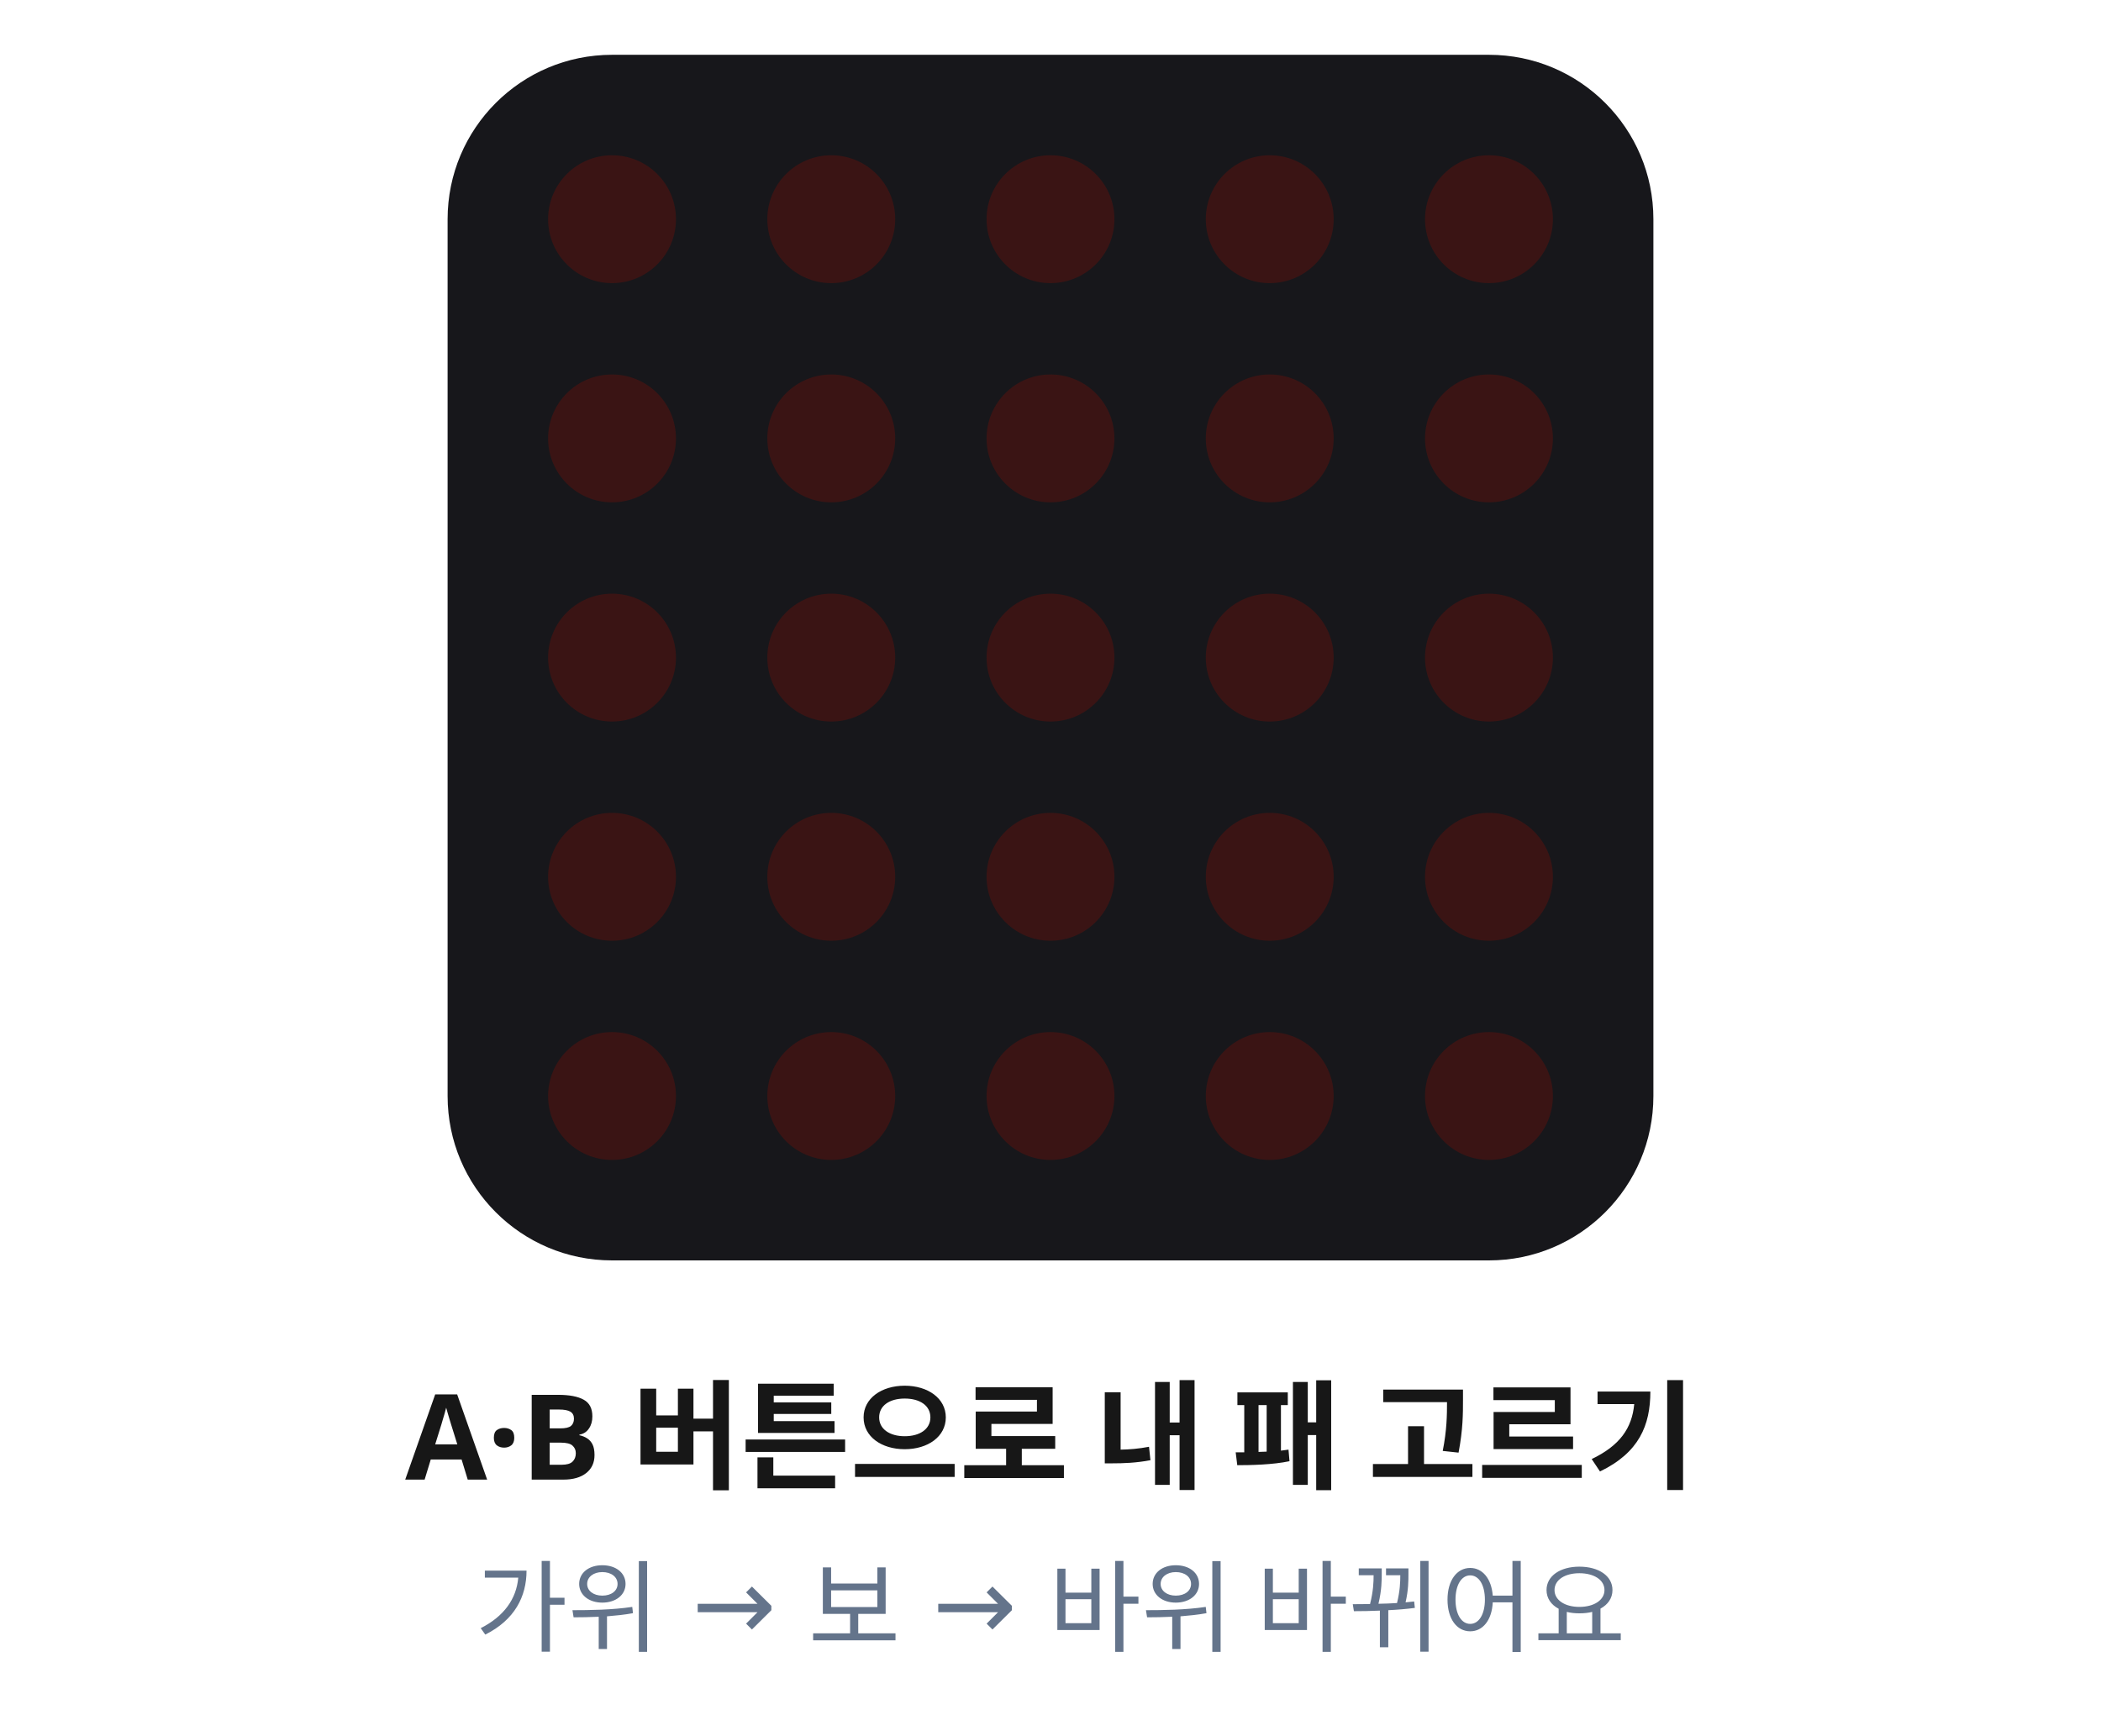
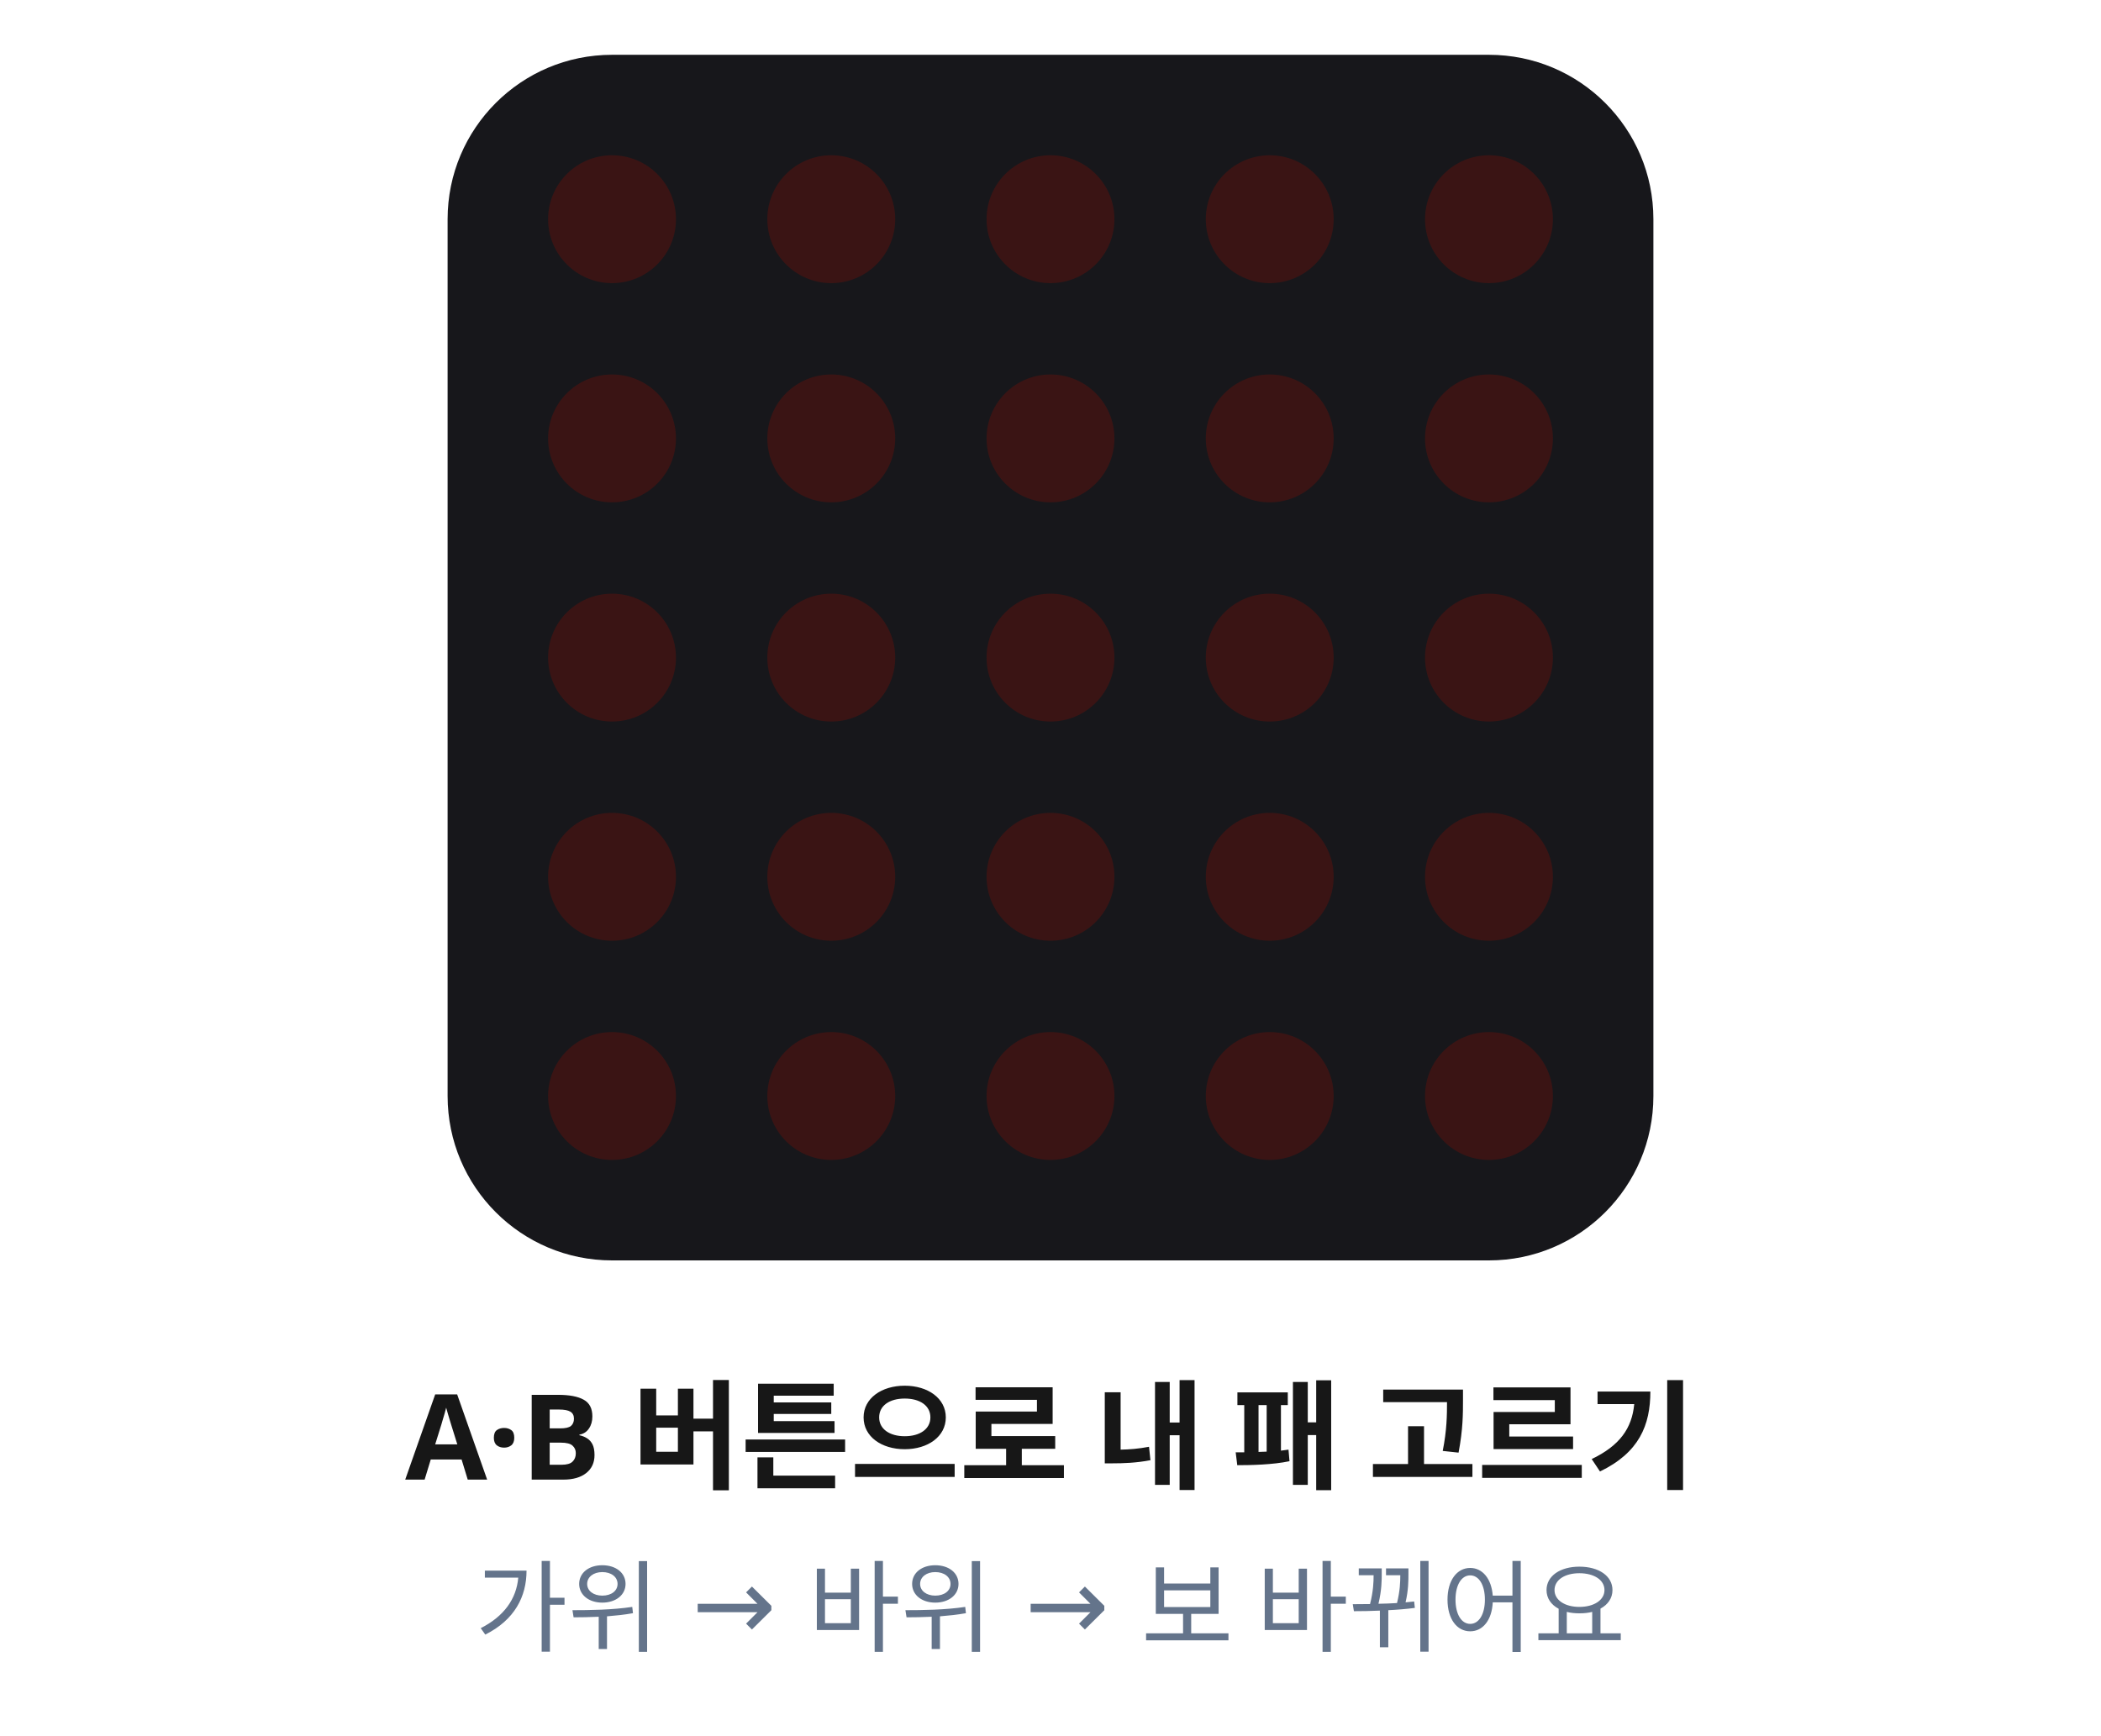
<svg xmlns="http://www.w3.org/2000/svg" viewBox="0 0 230 190" font-family="'Noto Sans KR','Malgun Gothic','Apple SD Gothic Neo',sans-serif">
  <style>.fr{opacity:0;animation:sh 3s steps(1) infinite}@keyframes sh{0%,27%{opacity:1}28%,100%{opacity:0}}</style>
  <g transform="translate(43,0)">
    <rect x="6" y="6" width="132" height="132" rx="18" fill="#17171b" />
    <g fill="#3a1414">
      <circle cx="24" cy="24" r="7" />
      <circle cx="48" cy="24" r="7" />
      <circle cx="72" cy="24" r="7" />
      <circle cx="96" cy="24" r="7" />
      <circle cx="120" cy="24" r="7" />
      <circle cx="24" cy="48" r="7" />
      <circle cx="48" cy="48" r="7" />
      <circle cx="72" cy="48" r="7" />
      <circle cx="96" cy="48" r="7" />
      <circle cx="120" cy="48" r="7" />
      <circle cx="24" cy="72" r="7" />
      <circle cx="48" cy="72" r="7" />
      <circle cx="72" cy="72" r="7" />
      <circle cx="96" cy="72" r="7" />
      <circle cx="120" cy="72" r="7" />
      <circle cx="24" cy="96" r="7" />
      <circle cx="48" cy="96" r="7" />
      <circle cx="72" cy="96" r="7" />
      <circle cx="96" cy="96" r="7" />
      <circle cx="120" cy="96" r="7" />
      <circle cx="24" cy="120" r="7" />
      <circle cx="48" cy="120" r="7" />
      <circle cx="72" cy="120" r="7" />
      <circle cx="96" cy="120" r="7" />
      <circle cx="120" cy="120" r="7" />
    </g>
    <g class="fr" fill="#ff5a5a" style="animation-delay:0s">
      <circle cx="24" cy="24" r="7" />
      <circle cx="48" cy="24" r="7" />
      <circle cx="120" cy="24" r="7" />
      <circle cx="24" cy="48" r="7" />
      <circle cx="48" cy="48" r="7" />
      <circle cx="96" cy="48" r="7" />
      <circle cx="72" cy="72" r="7" />
      <circle cx="24" cy="96" r="7" />
      <circle cx="48" cy="96" r="7" />
      <circle cx="96" cy="96" r="7" />
      <circle cx="24" cy="120" r="7" />
      <circle cx="48" cy="120" r="7" />
      <circle cx="120" cy="120" r="7" />
    </g>
    <g class="fr" fill="#ff5a5a" style="animation-delay:1s">
+       <circle cx="48" cy="48" r="7" />
+       <circle cx="72" cy="48" r="7" />
+       <circle cx="96" cy="48" r="7" />
+       <circle cx="48" cy="72" r="7" />
+       <circle cx="72" cy="72" r="7" />
+       <circle cx="96" cy="72" r="7" />
+       <circle cx="48" cy="96" r="7" />
+       <circle cx="72" cy="96" r="7" />
+       <circle cx="96" cy="96" r="7" />
+     </g>
+     <g class="fr" fill="#ff5a5a" style="animation-delay:2s">
      <circle cx="48" cy="24" r="7" />
      <circle cx="72" cy="24" r="7" />
      <circle cx="96" cy="24" r="7" />
      <circle cx="48" cy="48" r="7" />
      <circle cx="72" cy="48" r="7" />
      <circle cx="96" cy="48" r="7" />
      <circle cx="120" cy="48" r="7" />
      <circle cx="48" cy="72" r="7" />
      <circle cx="72" cy="72" r="7" />
      <circle cx="96" cy="72" r="7" />
      <circle cx="120" cy="72" r="7" />
      <circle cx="24" cy="96" r="7" />
      <circle cx="48" cy="96" r="7" />
      <circle cx="72" cy="96" r="7" />
      <circle cx="96" cy="96" r="7" />
      <circle cx="120" cy="96" r="7" />
      <circle cx="24" cy="120" r="7" />
      <circle cx="48" cy="120" r="7" />
      <circle cx="72" cy="120" r="7" />
      <circle cx="96" cy="120" r="7" />
      <circle cx="120" cy="120" r="7" />
    </g>
-     <g class="fr" fill="#ff5a5a" style="animation-delay:2s">
-       <circle cx="48" cy="48" r="7" />
-       <circle cx="72" cy="48" r="7" />
-       <circle cx="96" cy="48" r="7" />
-       <circle cx="48" cy="72" r="7" />
-       <circle cx="72" cy="72" r="7" />
-       <circle cx="96" cy="72" r="7" />
-       <circle cx="48" cy="96" r="7" />
-       <circle cx="72" cy="96" r="7" />
-       <circle cx="96" cy="96" r="7" />
-     </g>
  </g>
  <text x="115" y="162" text-anchor="middle" font-size="13" font-weight="700" fill="#171717">A·B 버튼으로 내 패 고르기</text>
-   <text x="115" y="180" text-anchor="middle" font-size="11" fill="#64748b">가위 → 보 → 바위 바뀌어요</text>
+   <text x="115" y="180" text-anchor="middle" font-size="11" fill="#64748b">가위 → 바위 → 보 바뀌어요</text>
</svg>
